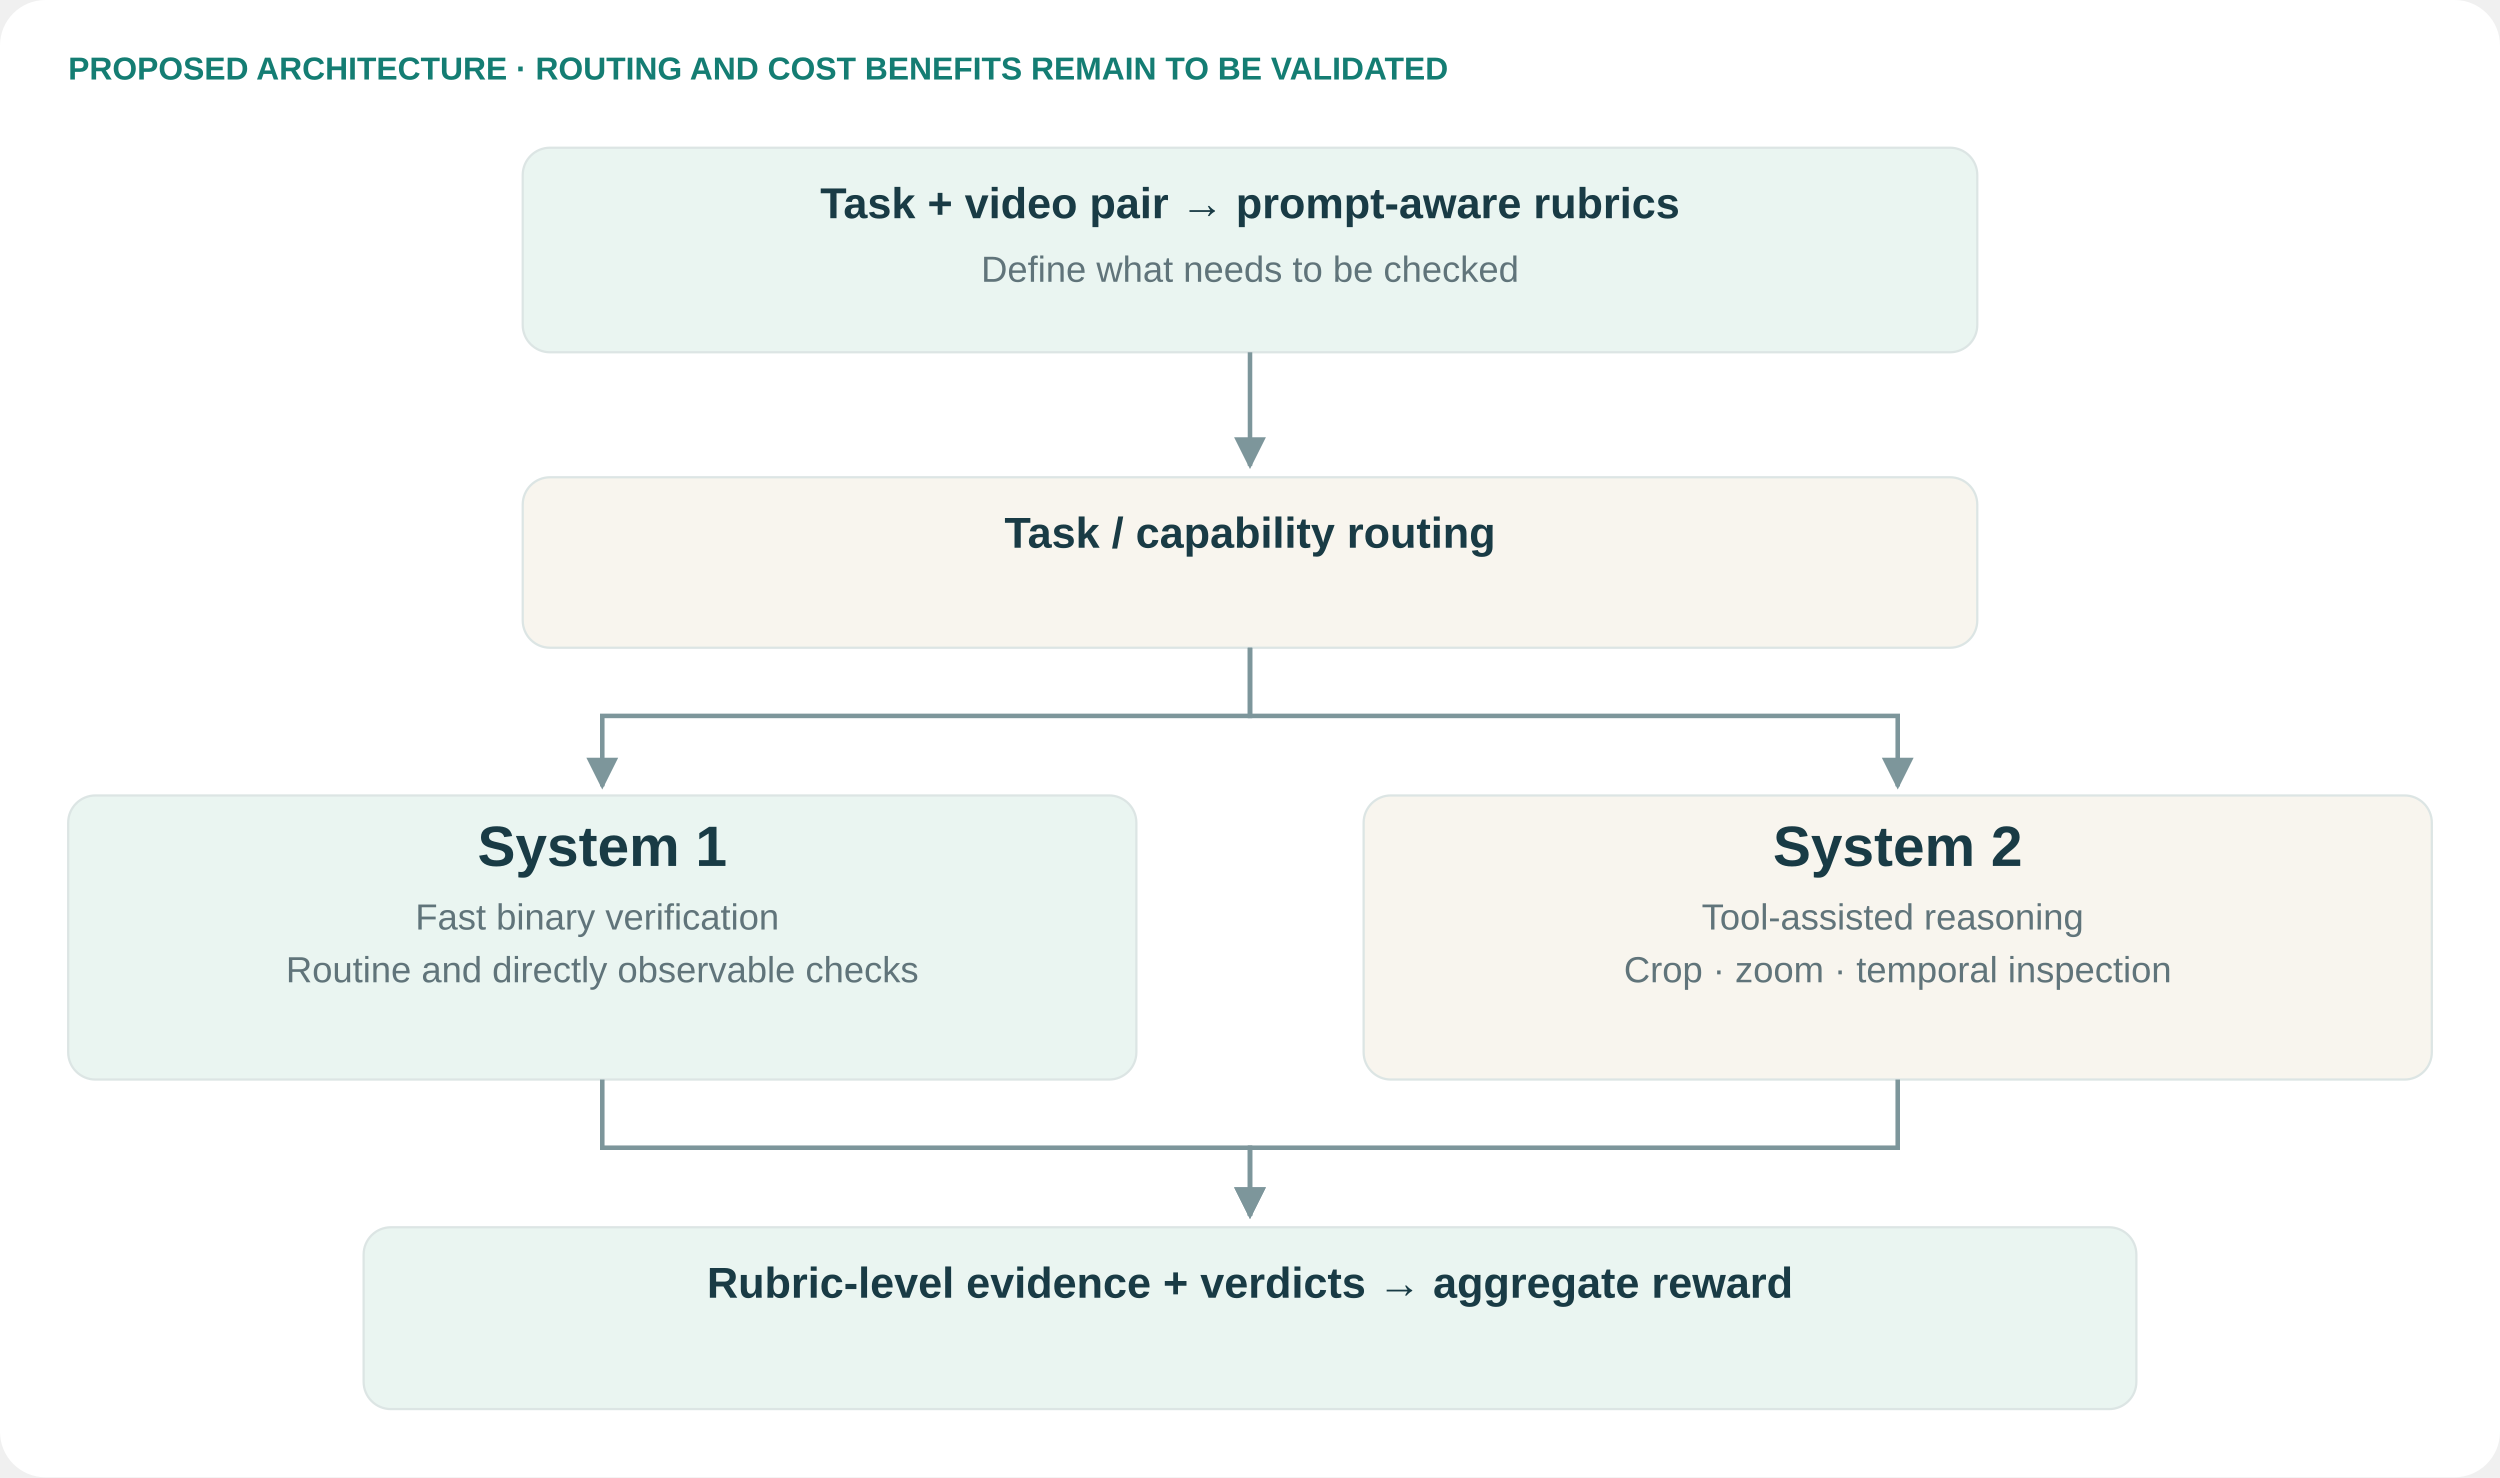
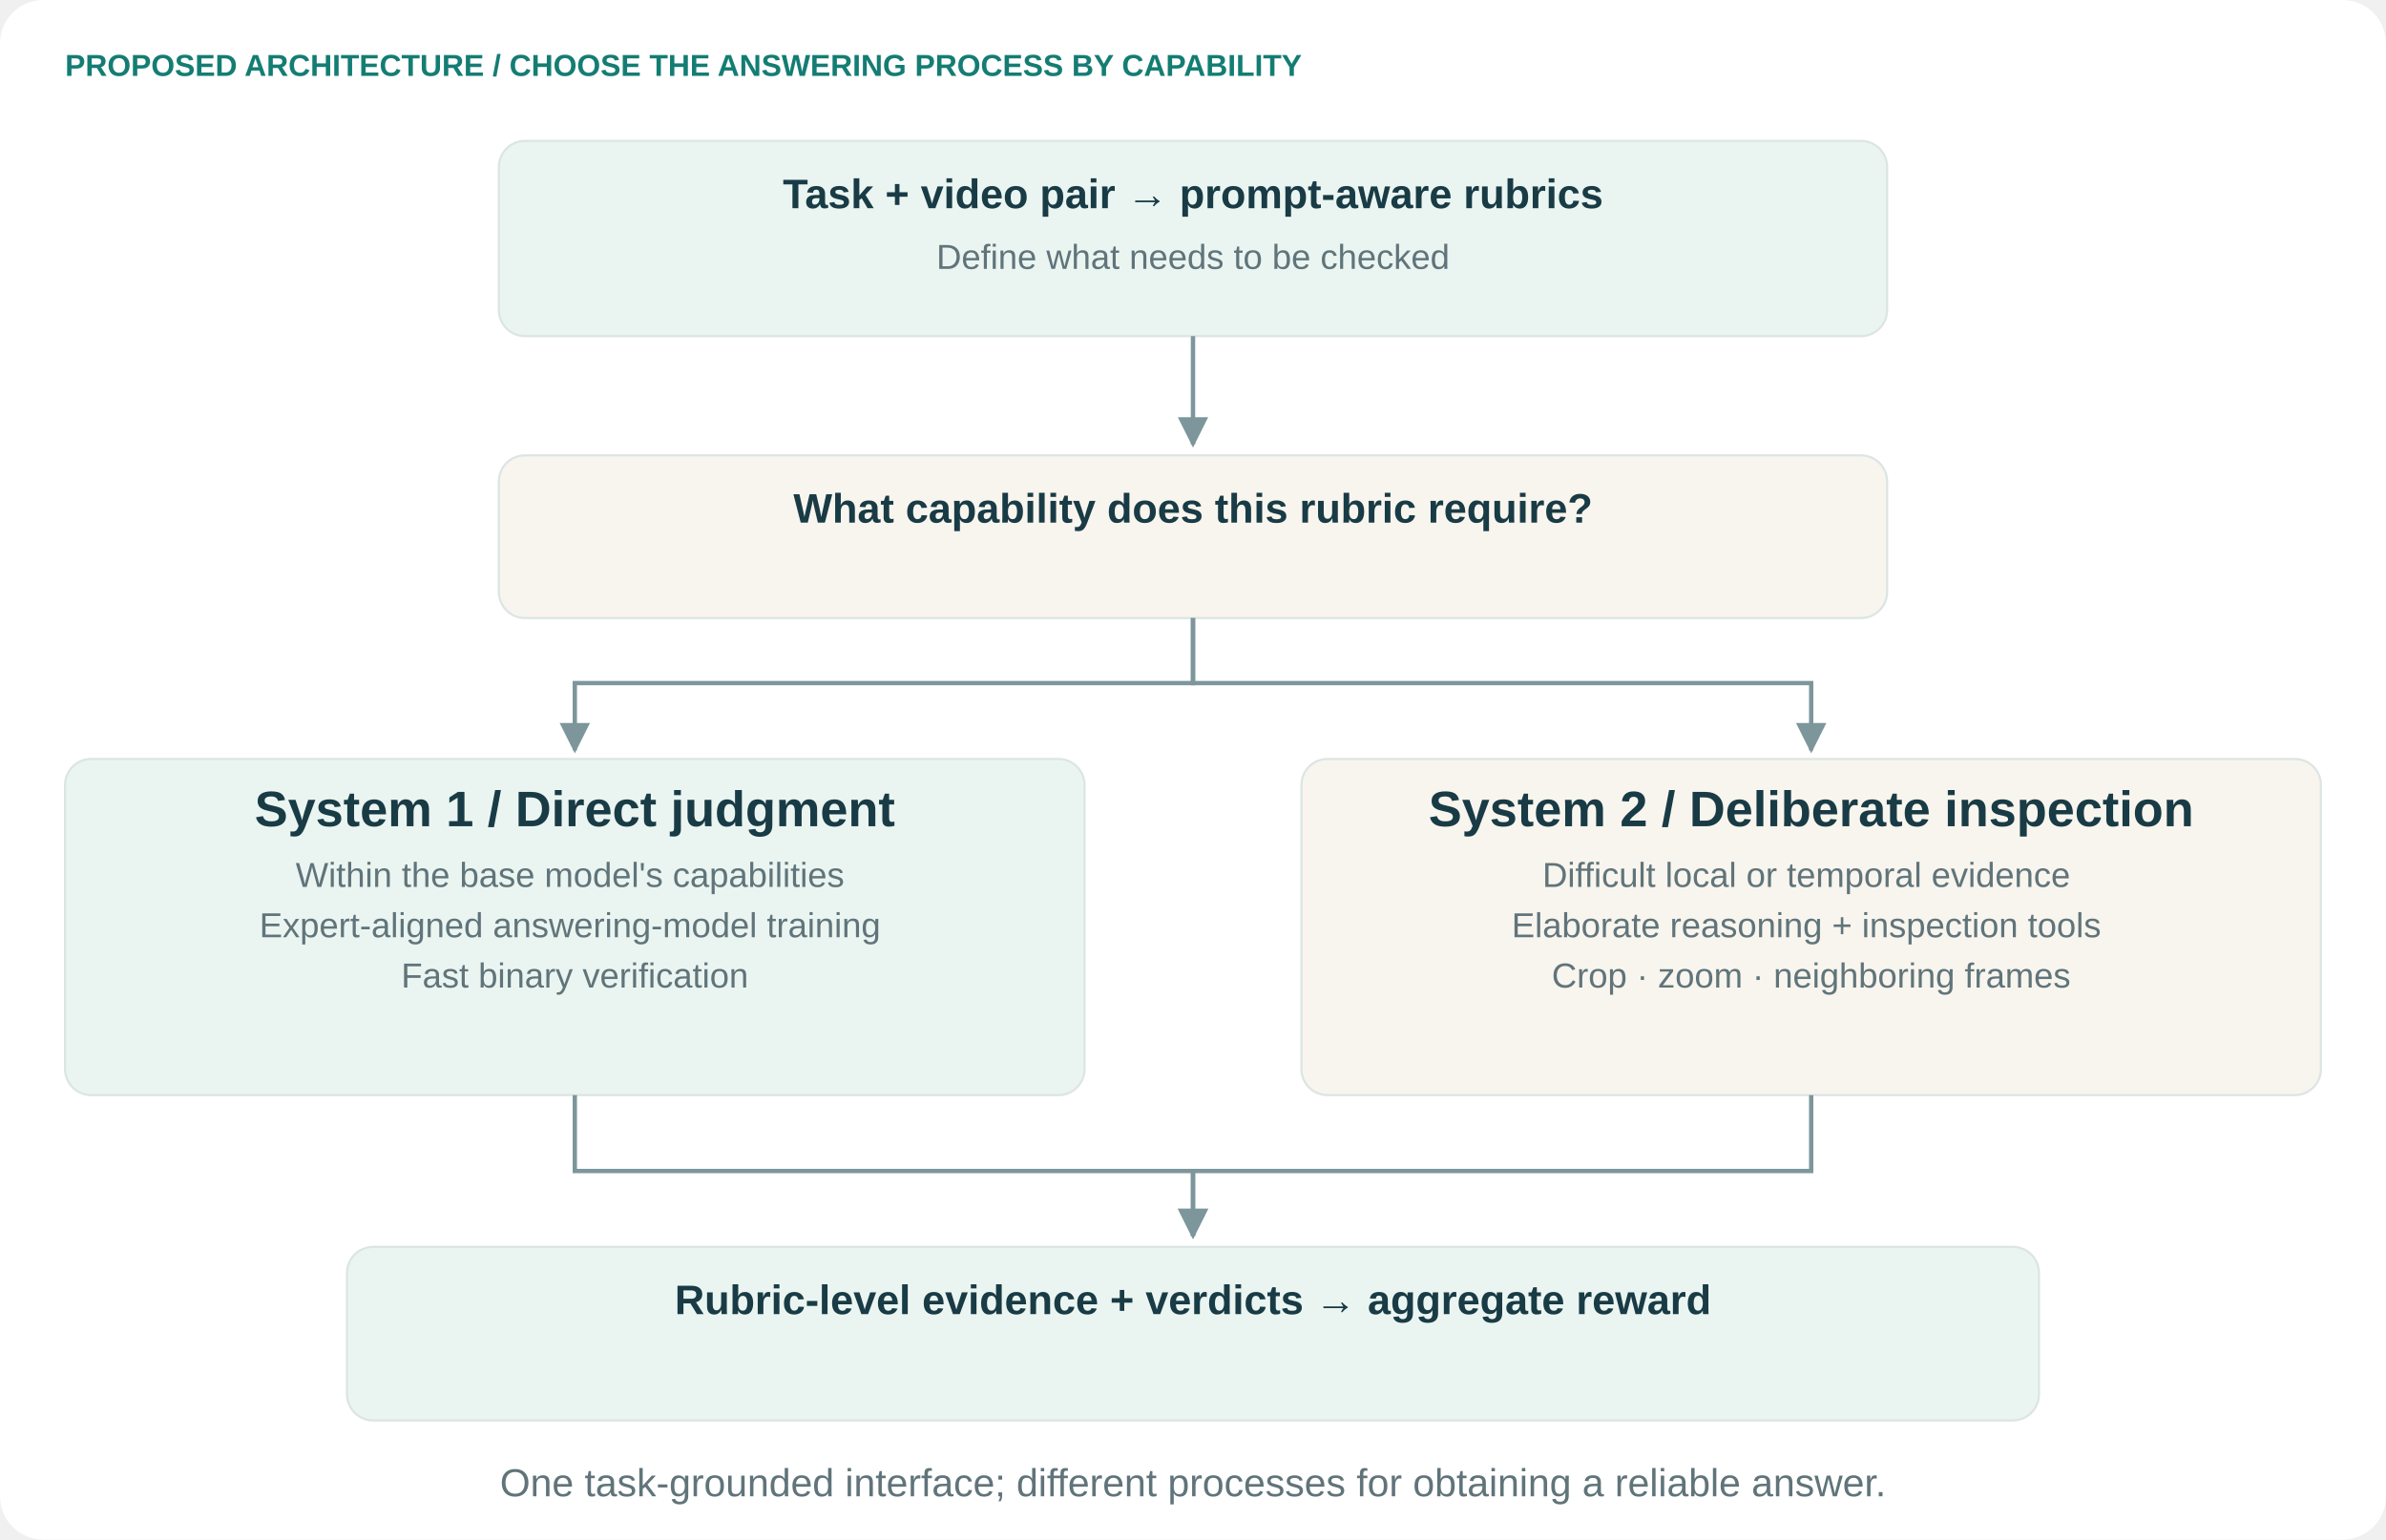
- <svg xmlns="http://www.w3.org/2000/svg" viewBox="0 0 1100 650" role="img" aria-labelledby="title desc">
+ <svg xmlns="http://www.w3.org/2000/svg" viewBox="0 0 1100 710" role="img" aria-labelledby="title desc">
  <defs>
    <marker id="arrow" viewBox="0 0 10 10" refX="9" refY="5" markerWidth="7" markerHeight="7" orient="auto-start-reverse">
      <path d="M 0 0 L 10 5 L 0 10 z" fill="#7d969b" />
    </marker>
  </defs>
-   <rect width="1100" height="650" rx="20" fill="white" />
+   <rect width="1100" height="710" rx="20" fill="white" />
  <text x="30" y="35" fill="#147d73" font-family="Arial, Helvetica, sans-serif" font-size="14" font-weight="600" text-anchor="start">
-     <tspan x="30" dy="0">PROPOSED ARCHITECTURE · ROUTING AND COST BENEFITS REMAIN TO BE VALIDATED</tspan>
+     <tspan x="30" dy="0">PROPOSED ARCHITECTURE / CHOOSE THE ANSWERING PROCESS BY CAPABILITY</tspan>
  </text>
  <rect x="230" y="65" width="640" height="90" rx="12" fill="#eaf5f1" stroke="#dce5e4" />
  <text x="550.0" y="96" fill="#193b45" font-family="Arial, Helvetica, sans-serif" font-size="19" font-weight="600" text-anchor="middle">
    <tspan x="550.0" dy="0">Task + video pair → prompt-aware rubrics</tspan>
  </text>
  <text x="550.0" y="124" fill="#60747a" font-family="Arial, Helvetica, sans-serif" font-size="16" font-weight="400" text-anchor="middle">
    <tspan x="550.0" dy="0">Define what needs to be checked</tspan>
  </text>
  <polyline points="550,155 550,205" fill="none" stroke="#7d969b" stroke-width="2" marker-end="url(#arrow)" />
  <rect x="230" y="210" width="640" height="75" rx="12" fill="#f8f5ee" stroke="#dce5e4" />
  <text x="550.0" y="241" fill="#193b45" font-family="Arial, Helvetica, sans-serif" font-size="19" font-weight="600" text-anchor="middle">
-     <tspan x="550.0" dy="0">Task / capability routing</tspan>
+     <tspan x="550.0" dy="0">What capability does this rubric require?</tspan>
  </text>
-   <rect x="30" y="350" width="470" height="125" rx="12" fill="#eaf5f1" stroke="#dce5e4" />
-   <text x="265.0" y="381" fill="#193b45" font-family="Arial, Helvetica, sans-serif" font-size="25" font-weight="600" text-anchor="middle">
-     <tspan x="265.0" dy="0">System 1</tspan>
+   <rect x="30" y="350" width="470" height="155" rx="12" fill="#eaf5f1" stroke="#dce5e4" />
+   <text x="265.0" y="381" fill="#193b45" font-family="Arial, Helvetica, sans-serif" font-size="23" font-weight="600" text-anchor="middle">
+     <tspan x="265.0" dy="0">System 1 / Direct judgment</tspan>
  </text>
  <text x="265.0" y="409" fill="#60747a" font-family="Arial, Helvetica, sans-serif" font-size="16" font-weight="400" text-anchor="middle">
-     <tspan x="265.0" dy="0">Fast binary verification</tspan>
-     <tspan x="265.0" dy="23.2">Routine and directly observable checks</tspan>
+     <tspan x="265.0" dy="0">Within the base model's capabilities</tspan>
+     <tspan x="265.0" dy="23.2">Expert-aligned answering-model training</tspan>
+     <tspan x="265.0" dy="23.2">Fast binary verification</tspan>
  </text>
  <polyline points="550,285 550,315 265,315 265,346" fill="none" stroke="#7d969b" stroke-width="2" marker-end="url(#arrow)" />
-   <polyline points="265,475 265,505 550,505 550,535" fill="none" stroke="#7d969b" stroke-width="2" marker-end="url(#arrow)" />
-   <rect x="600" y="350" width="470" height="125" rx="12" fill="#f8f5ee" stroke="#dce5e4" />
-   <text x="835.0" y="381" fill="#193b45" font-family="Arial, Helvetica, sans-serif" font-size="25" font-weight="600" text-anchor="middle">
-     <tspan x="835.0" dy="0">System 2</tspan>
+   <polyline points="265,505 265,540 550,540 550,570" fill="none" stroke="#7d969b" stroke-width="2" marker-end="url(#arrow)" />
+   <rect x="600" y="350" width="470" height="155" rx="12" fill="#f8f5ee" stroke="#dce5e4" />
+   <text x="835.0" y="381" fill="#193b45" font-family="Arial, Helvetica, sans-serif" font-size="23" font-weight="600" text-anchor="middle">
+     <tspan x="835.0" dy="0">System 2 / Deliberate inspection</tspan>
  </text>
  <text x="835.0" y="409" fill="#60747a" font-family="Arial, Helvetica, sans-serif" font-size="16" font-weight="400" text-anchor="middle">
-     <tspan x="835.0" dy="0">Tool-assisted reasoning</tspan>
-     <tspan x="835.0" dy="23.2">Crop · zoom · temporal inspection</tspan>
+     <tspan x="835.0" dy="0">Difficult local or temporal evidence</tspan>
+     <tspan x="835.0" dy="23.2">Elaborate reasoning + inspection tools</tspan>
+     <tspan x="835.0" dy="23.2">Crop · zoom · neighboring frames</tspan>
  </text>
  <polyline points="550,285 550,315 835,315 835,346" fill="none" stroke="#7d969b" stroke-width="2" marker-end="url(#arrow)" />
-   <polyline points="835,475 835,505 550,505 550,535" fill="none" stroke="#7d969b" stroke-width="2" marker-end="url(#arrow)" />
-   <rect x="160" y="540" width="780" height="80" rx="12" fill="#eaf5f1" stroke="#dce5e4" />
-   <text x="550.0" y="571" fill="#193b45" font-family="Arial, Helvetica, sans-serif" font-size="19" font-weight="600" text-anchor="middle">
+   <polyline points="835,505 835,540 550,540 550,570" fill="none" stroke="#7d969b" stroke-width="2" marker-end="url(#arrow)" />
+   <rect x="160" y="575" width="780" height="80" rx="12" fill="#eaf5f1" stroke="#dce5e4" />
+   <text x="550.0" y="606" fill="#193b45" font-family="Arial, Helvetica, sans-serif" font-size="19" font-weight="600" text-anchor="middle">
    <tspan x="550.0" dy="0">Rubric-level evidence + verdicts → aggregate reward</tspan>
  </text>
+   <text x="550" y="690" fill="#60747a" font-family="Arial, Helvetica, sans-serif" font-size="18" font-weight="400" text-anchor="middle">
+     <tspan x="550" dy="0">One task-grounded interface; different processes for obtaining a reliable answer.</tspan>
+   </text>
</svg>
